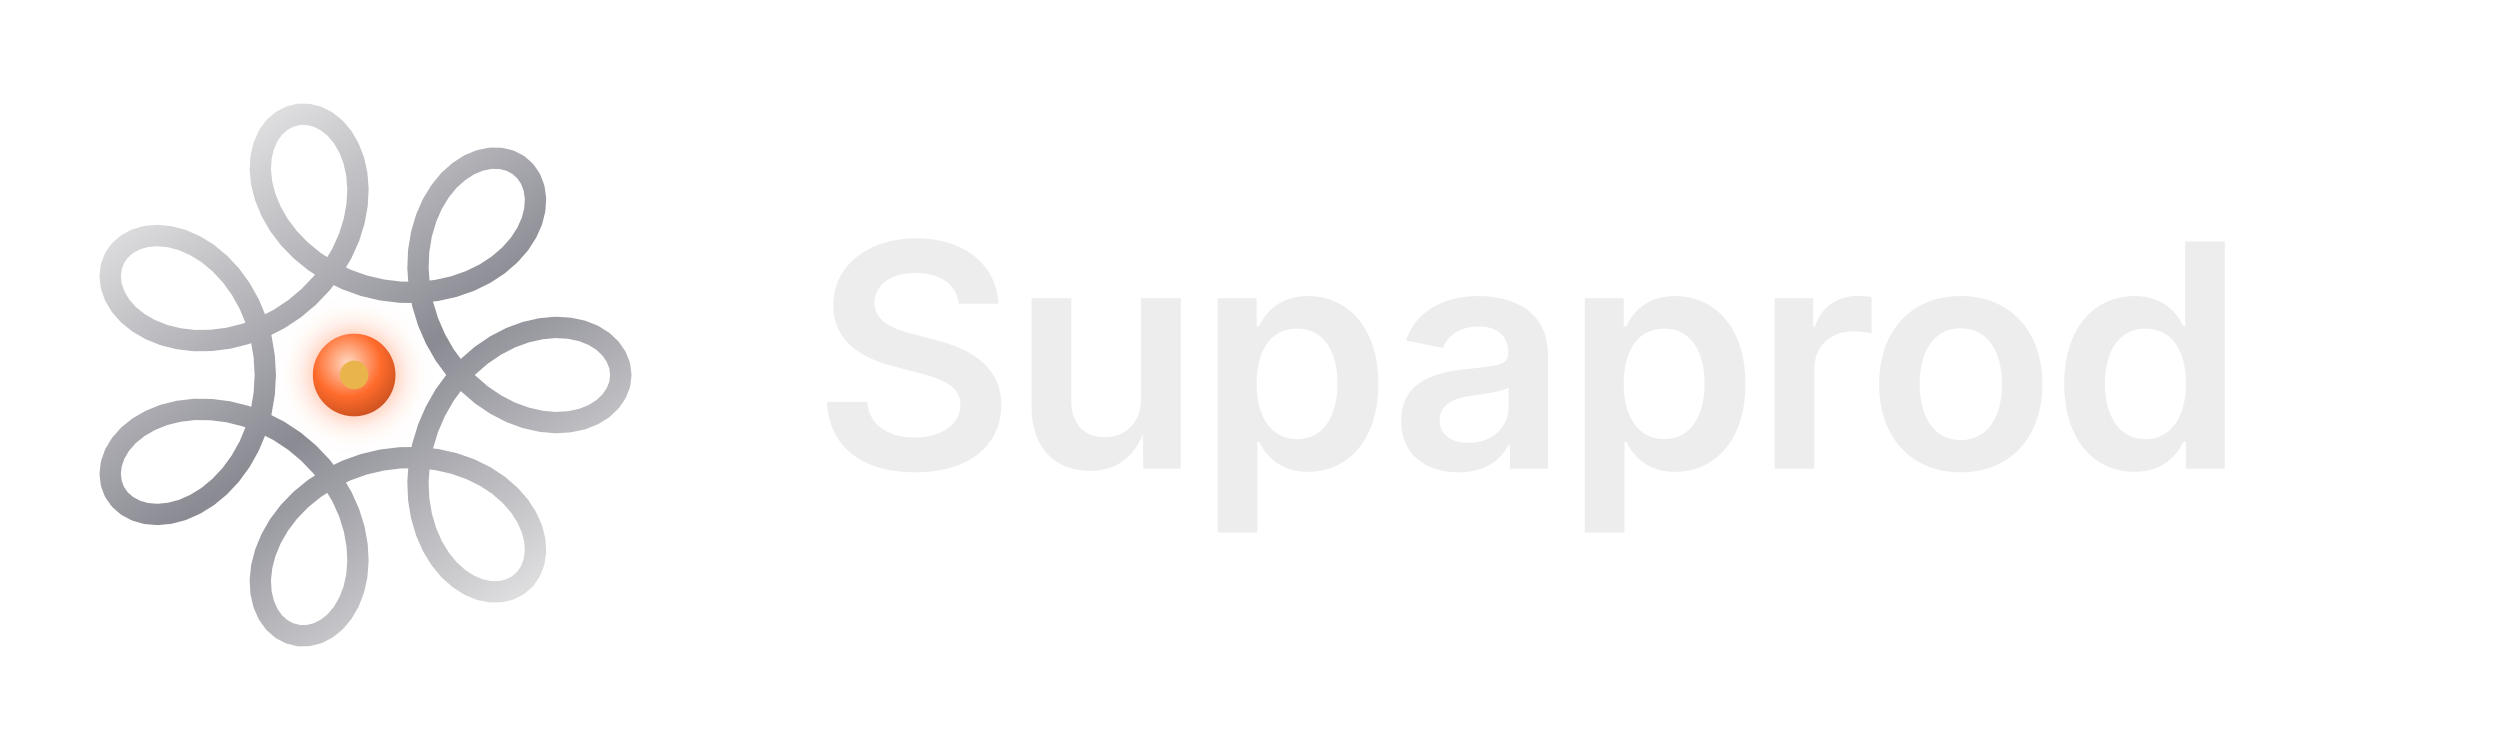
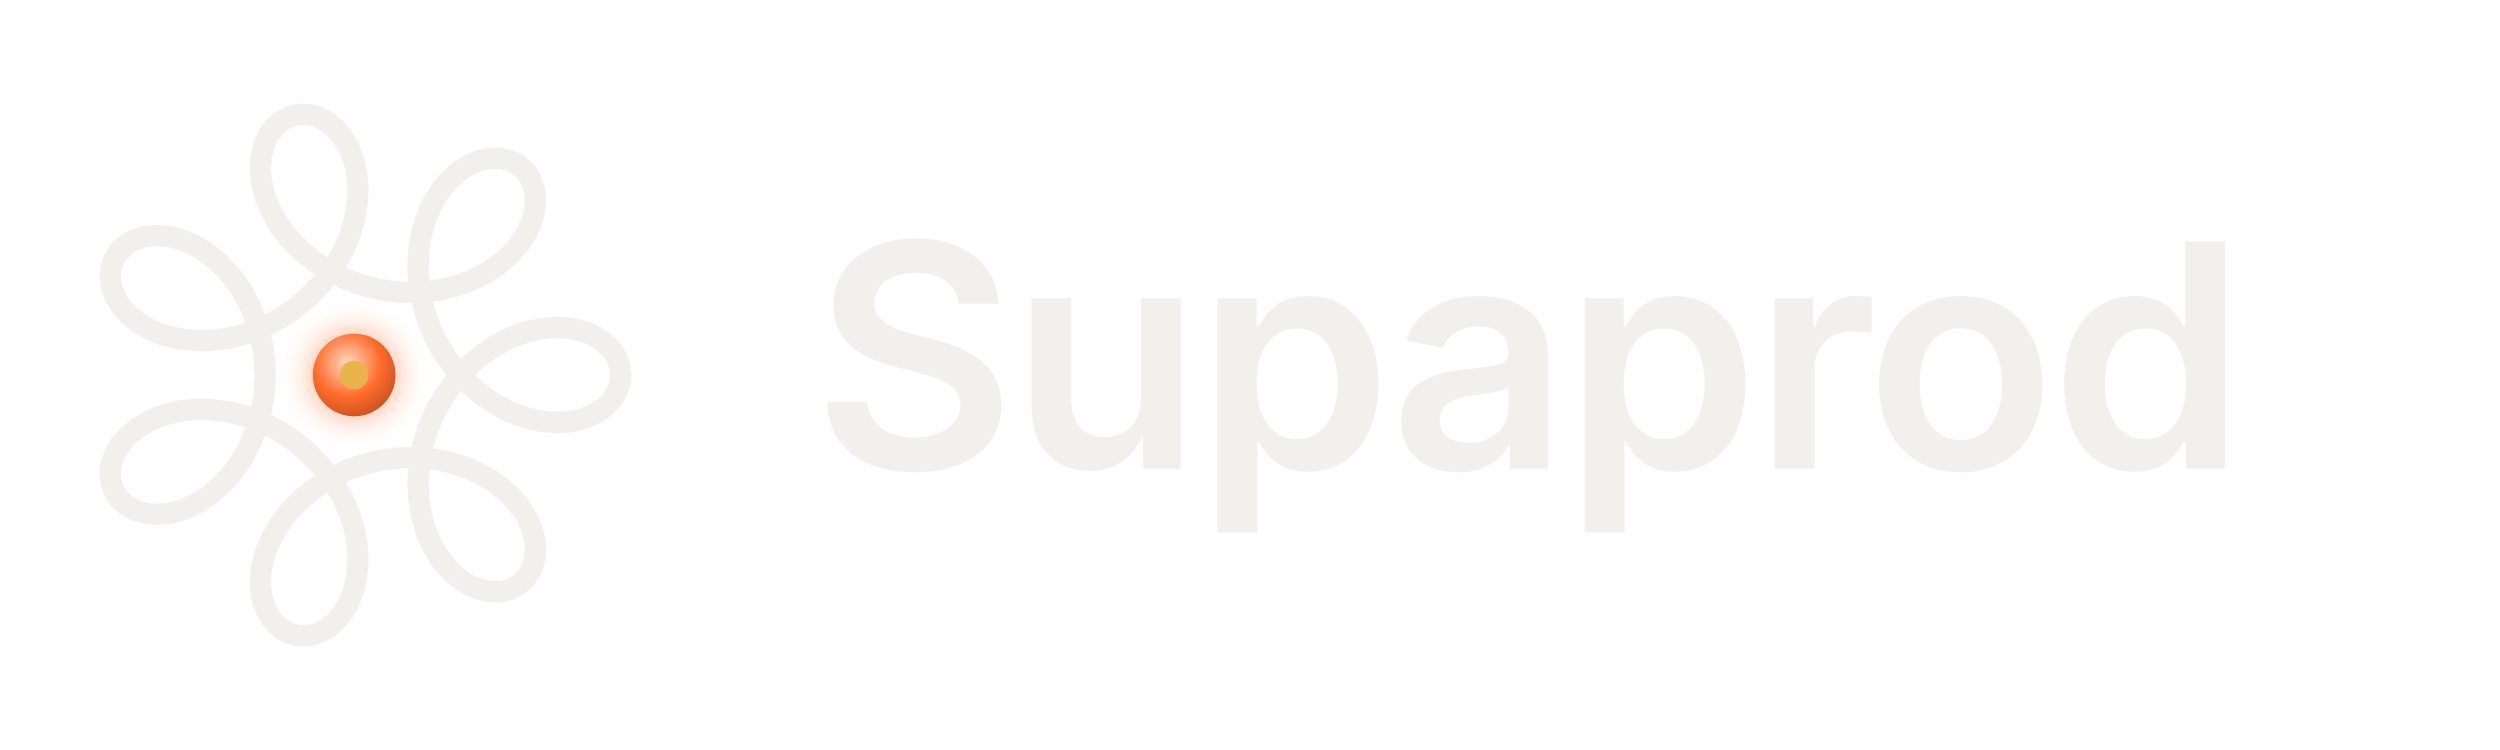
<svg xmlns="http://www.w3.org/2000/svg" viewBox="0 0 240 72" width="480" height="144" fill="none">
  <g transform="translate(2,4) scale(0.64)">
    <defs>
-       <linearGradient id="spiral" x1="15%" y1="0%" x2="85%" y2="100%">
-         <stop offset="0%" stop-color="#EDEDED" />
-         <stop offset="52%" stop-color="#8A8A93" />
-         <stop offset="100%" stop-color="#EDEDED" />
-       </linearGradient>
      <radialGradient id="core" cx="42%" cy="36%" r="72%">
        <stop offset="0%" stop-color="#FFD9C2" />
        <stop offset="56%" stop-color="#FF6B2C" />
        <stop offset="100%" stop-color="#C24E1E" />
      </radialGradient>
      <filter id="glow" x="-40%" y="-40%" width="180%" height="180%">
-         <feDropShadow dx="0" dy="0" stdDeviation="2.2" flood-color="#FFFFFF" flood-opacity="0.55" />
+         <feDropShadow dx="0" dy="0" stdDeviation="2.2" flood-color="#FFFFFF" flood-opacity="0.24" />
      </filter>
      <filter id="coreglow" x="-60%" y="-60%" width="220%" height="220%">
        <feDropShadow dx="0" dy="0" stdDeviation="2.4" flood-color="#FF6B2C" flood-opacity="0.6" />
      </filter>
    </defs>
    <g filter="url(#glow)">
-       <path d="M90.00 50.00 L89.83 48.61 L89.31 47.28 L88.46 46.04 L87.31 44.95 L85.87 44.05 L84.18 43.38 L82.27 42.98 L80.20 42.86 L78.02 43.06 L75.76 43.57 L73.48 44.40 L71.24 45.56 L69.08 47.02 L67.06 48.77 L65.21 50.78 L63.57 53.01 L62.19 55.43 L61.08 57.99 L60.27 60.64 L59.76 63.33 L59.57 66.02 L59.68 68.64 L60.10 71.16 L60.79 73.51 L61.73 75.66 L62.89 77.57 L64.22 79.20 L65.70 80.52 L67.26 81.53 L68.86 82.19 L70.44 82.51 L71.96 82.50 L73.37 82.16 L74.62 81.51 L75.66 80.58 L76.46 79.41 L76.98 78.03 L77.20 76.48 L77.10 74.82 L76.67 73.09 L75.89 71.35 L74.79 69.64 L73.36 68.02 L71.63 66.52 L69.63 65.21 L67.39 64.11 L64.95 63.26 L62.36 62.68 L59.66 62.40 L56.90 62.42 L54.14 62.76 L51.42 63.40 L48.81 64.34 L46.33 65.55 L44.05 67.01 L42.00 68.68 L40.21 70.53 L38.71 72.51 L37.53 74.57 L36.67 76.67 L36.13 78.74 L35.92 80.75 L36.03 82.64 L36.43 84.36 L37.09 85.87 L37.99 87.13 L39.09 88.10 L40.34 88.76 L41.69 89.10 L43.10 89.09 L44.51 88.74 L45.88 88.04 L47.15 87.02 L48.28 85.68 L49.22 84.06 L49.94 82.20 L50.40 80.12 L50.57 77.88 L50.44 75.52 L50.00 73.09 L49.24 70.65 L48.16 68.24 L46.78 65.92 L45.11 63.74 L43.19 61.73 L41.06 59.94 L38.73 58.40 L36.28 57.14 L33.73 56.17 L31.14 55.52 L28.57 55.19 L26.06 55.16 L23.67 55.44 L21.44 55.99 L19.42 56.81 L17.64 57.84 L16.14 59.05 L14.95 60.40 L14.09 61.85 L13.57 63.33 L13.40 64.81 L13.56 66.23 L14.05 67.53 L14.85 68.68 L15.94 69.63 L17.27 70.34 L18.81 70.78 L20.52 70.92 L22.35 70.74 L24.24 70.24 L26.16 69.39 L28.04 68.23 L29.83 66.74 L31.50 64.96 L32.99 62.91 L34.27 60.62 L35.30 58.15 L36.05 55.52 L36.51 52.78 L36.67 50.00 L36.51 47.22 L36.05 44.48 L35.30 41.85 L34.27 39.38 L32.99 37.09 L31.50 35.04 L29.83 33.26 L28.04 31.77 L26.16 30.61 L24.24 29.76 L22.35 29.26 L20.52 29.08 L18.81 29.22 L17.27 29.66 L15.94 30.37 L14.85 31.32 L14.05 32.47 L13.56 33.77 L13.40 35.19 L13.57 36.67 L14.09 38.15 L14.95 39.60 L16.14 40.95 L17.64 42.16 L19.42 43.19 L21.44 44.01 L23.67 44.56 L26.06 44.84 L28.57 44.81 L31.14 44.48 L33.73 43.83 L36.28 42.86 L38.73 41.60 L41.06 40.06 L43.19 38.27 L45.11 36.26 L46.78 34.08 L48.16 31.76 L49.24 29.35 L50.00 26.91 L50.44 24.48 L50.57 22.12 L50.40 19.88 L49.94 17.80 L49.22 15.94 L48.28 14.32 L47.15 12.98 L45.88 11.96 L44.51 11.26 L43.10 10.91 L41.69 10.90 L40.34 11.24 L39.09 11.90 L37.99 12.87 L37.09 14.13 L36.43 15.64 L36.03 17.36 L35.92 19.25 L36.13 21.26 L36.67 23.33 L37.53 25.43 L38.71 27.49 L40.21 29.47 L42.00 31.32 L44.05 32.99 L46.33 34.45 L48.81 35.66 L51.42 36.60 L54.14 37.24 L56.90 37.58 L59.66 37.60 L62.36 37.32 L64.95 36.74 L67.39 35.89 L69.63 34.79 L71.63 33.48 L73.36 31.98 L74.79 30.36 L75.89 28.65 L76.67 26.91 L77.10 25.18 L77.20 23.52 L76.98 21.97 L76.46 20.59 L75.66 19.42 L74.62 18.49 L73.37 17.84 L71.96 17.50 L70.44 17.49 L68.86 17.81 L67.26 18.47 L65.70 19.48 L64.22 20.80 L62.89 22.43 L61.73 24.34 L60.79 26.49 L60.10 28.84 L59.68 31.36 L59.57 33.98 L59.76 36.67 L60.27 39.36 L61.08 42.01 L62.19 44.57 L63.57 46.99 L65.21 49.22 L67.06 51.23 L69.08 52.98 L71.24 54.44 L73.48 55.60 L75.76 56.43 L78.02 56.94 L80.20 57.14 L82.27 57.02 L84.18 56.62 L85.87 55.95 L87.31 55.05 L88.46 53.96 L89.31 52.72 L89.83 51.39 L90.00 50.00 Z" fill="none" stroke="url(#spiral)" stroke-width="3.2" stroke-linecap="round" stroke-linejoin="round" />
+       <path d="M90.00 50.00 L89.83 48.61 L89.31 47.28 L88.46 46.04 L87.31 44.95 L85.87 44.05 L84.18 43.38 L82.27 42.98 L80.20 42.86 L78.02 43.06 L75.76 43.57 L73.48 44.40 L71.24 45.56 L69.08 47.02 L67.06 48.77 L65.21 50.78 L63.57 53.01 L62.19 55.43 L61.08 57.99 L60.27 60.64 L59.76 63.33 L59.57 66.02 L59.68 68.64 L60.10 71.16 L60.79 73.51 L61.73 75.66 L62.89 77.57 L64.22 79.20 L65.70 80.52 L67.26 81.53 L68.86 82.19 L70.44 82.51 L71.96 82.50 L73.37 82.16 L74.62 81.51 L75.66 80.58 L76.46 79.41 L76.98 78.03 L77.20 76.48 L77.10 74.82 L76.67 73.09 L75.89 71.35 L74.79 69.64 L73.36 68.02 L71.63 66.52 L69.63 65.21 L67.39 64.11 L64.95 63.26 L62.36 62.68 L59.66 62.40 L56.90 62.42 L54.14 62.76 L51.42 63.40 L48.81 64.34 L46.33 65.55 L44.05 67.01 L42.00 68.68 L40.21 70.53 L38.71 72.51 L37.53 74.57 L36.67 76.67 L36.13 78.74 L35.92 80.75 L36.03 82.64 L36.43 84.36 L37.09 85.87 L37.99 87.13 L39.09 88.10 L40.34 88.76 L41.69 89.10 L43.10 89.09 L44.51 88.74 L45.88 88.04 L47.15 87.02 L48.28 85.68 L49.22 84.06 L49.94 82.20 L50.40 80.12 L50.57 77.88 L50.44 75.52 L50.00 73.09 L49.24 70.65 L48.16 68.24 L46.78 65.92 L45.11 63.74 L43.19 61.73 L41.06 59.94 L38.73 58.40 L36.28 57.14 L33.73 56.17 L31.14 55.52 L28.57 55.19 L26.06 55.16 L23.67 55.44 L21.44 55.99 L19.42 56.81 L17.64 57.84 L16.14 59.05 L14.95 60.40 L14.09 61.85 L13.57 63.33 L13.40 64.81 L13.56 66.23 L14.05 67.53 L14.85 68.68 L15.94 69.63 L17.27 70.34 L18.81 70.78 L20.52 70.92 L22.35 70.74 L24.24 70.24 L26.16 69.39 L28.04 68.23 L29.83 66.74 L31.50 64.96 L32.99 62.91 L34.27 60.62 L35.30 58.15 L36.05 55.52 L36.51 52.78 L36.67 50.00 L36.51 47.22 L36.05 44.48 L35.30 41.85 L34.27 39.38 L32.99 37.09 L31.50 35.04 L29.83 33.26 L28.04 31.77 L26.16 30.61 L24.24 29.76 L22.35 29.26 L20.52 29.08 L18.81 29.22 L17.27 29.66 L15.94 30.37 L14.85 31.32 L14.05 32.47 L13.56 33.77 L13.40 35.19 L13.57 36.67 L14.09 38.15 L14.95 39.60 L16.14 40.95 L17.64 42.16 L19.42 43.19 L21.44 44.01 L23.67 44.56 L26.06 44.84 L28.57 44.81 L31.14 44.48 L33.73 43.83 L36.28 42.86 L38.73 41.60 L41.06 40.06 L43.19 38.27 L45.11 36.26 L46.78 34.08 L48.16 31.76 L49.24 29.35 L50.00 26.91 L50.44 24.48 L50.57 22.12 L50.40 19.88 L49.94 17.80 L49.22 15.94 L48.28 14.32 L47.15 12.98 L45.88 11.96 L44.51 11.26 L43.10 10.91 L41.69 10.90 L40.34 11.24 L39.09 11.90 L37.99 12.87 L37.09 14.13 L36.43 15.64 L36.03 17.36 L35.92 19.25 L36.13 21.26 L36.67 23.33 L37.53 25.43 L38.71 27.49 L40.21 29.47 L42.00 31.32 L44.05 32.99 L46.33 34.45 L48.81 35.66 L51.42 36.60 L54.14 37.24 L56.90 37.58 L59.66 37.60 L62.36 37.32 L64.95 36.74 L67.39 35.89 L69.63 34.79 L71.63 33.48 L73.36 31.98 L74.79 30.36 L75.89 28.65 L76.67 26.91 L77.10 25.18 L77.20 23.52 L76.98 21.97 L76.46 20.59 L75.66 19.42 L74.62 18.49 L73.37 17.84 L71.96 17.50 L70.44 17.49 L68.86 17.81 L67.26 18.47 L65.70 19.48 L64.22 20.80 L62.89 22.43 L61.73 24.34 L60.79 26.49 L60.10 28.84 L59.68 31.36 L59.57 33.98 L59.76 36.67 L60.27 39.36 L61.08 42.01 L62.19 44.57 L63.57 46.99 L65.21 49.22 L67.06 51.23 L69.08 52.98 L71.24 54.44 L73.48 55.60 L75.76 56.43 L78.02 56.94 L80.20 57.14 L82.27 57.02 L84.18 56.62 L85.87 55.95 L87.31 55.05 L88.46 53.96 L89.31 52.72 L89.83 51.39 L90.00 50.00 Z" fill="none" stroke="#f2f0ed" stroke-width="3.2" stroke-linecap="round" stroke-linejoin="round" />
    </g>
    <g filter="url(#coreglow)">
      <circle cx="50" cy="50" r="6.2" fill="url(#core)" />
      <circle cx="50" cy="50" r="2.15" fill="#E8B44C" />
    </g>
  </g>
-   <text x="78" y="45" font-family="Geist, Inter, system-ui, sans-serif" font-size="30" font-weight="600" letter-spacing="-0.5" fill="#EDEDED">Supaprod</text>
+   <text x="78" y="45" font-family="Geist, Inter, system-ui, sans-serif" font-size="30" font-weight="600" letter-spacing="-0.5" fill="#f2f0ed">Supaprod</text>
</svg>
